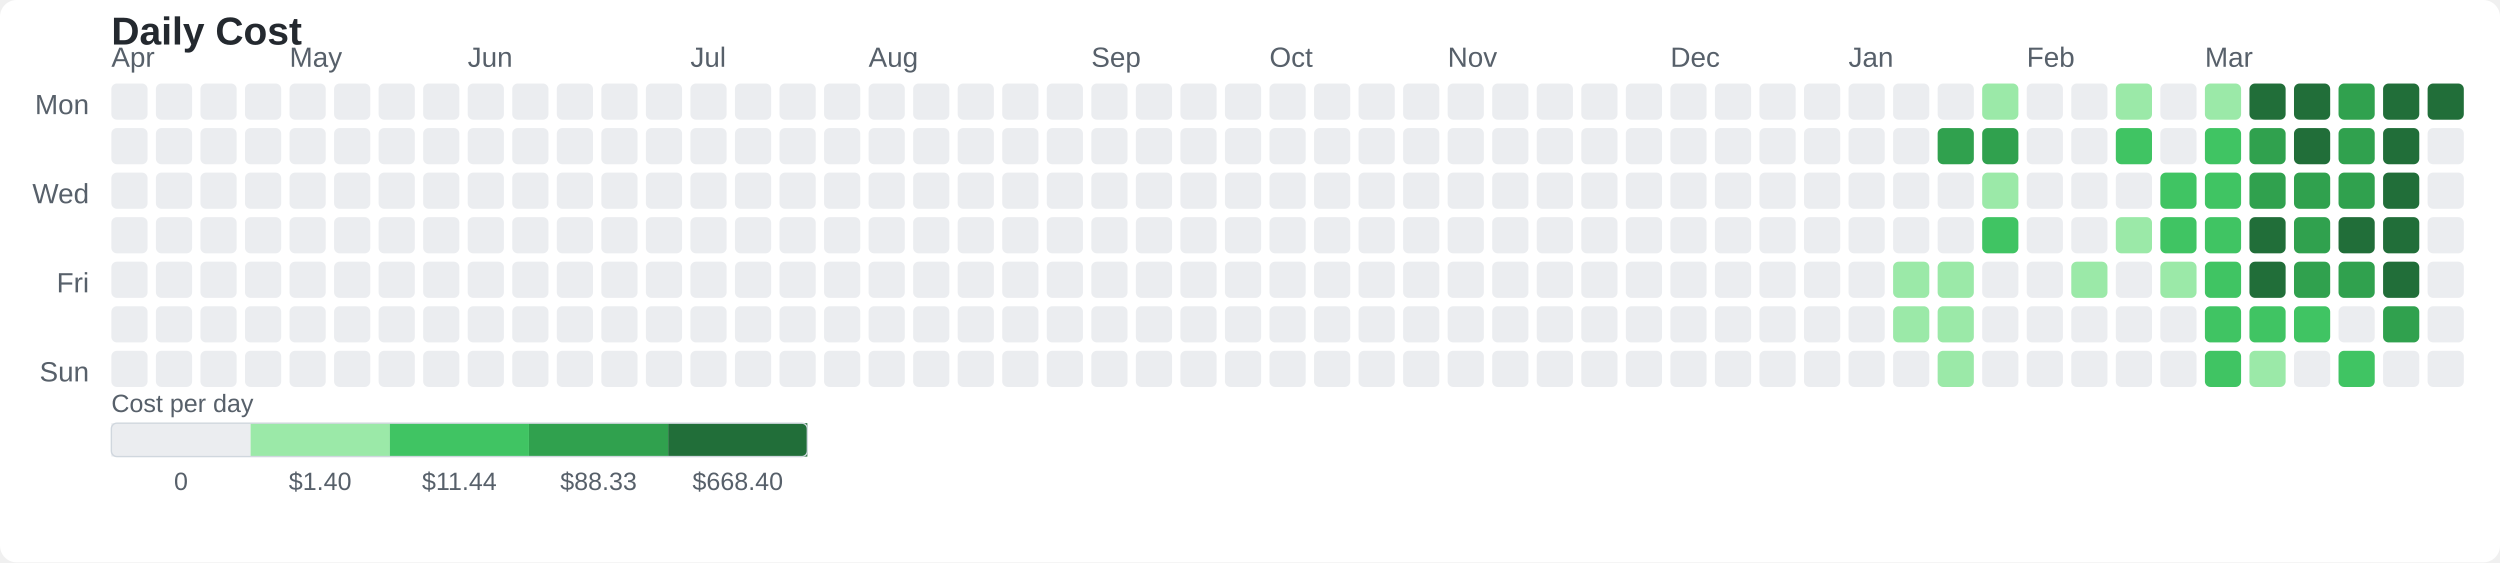
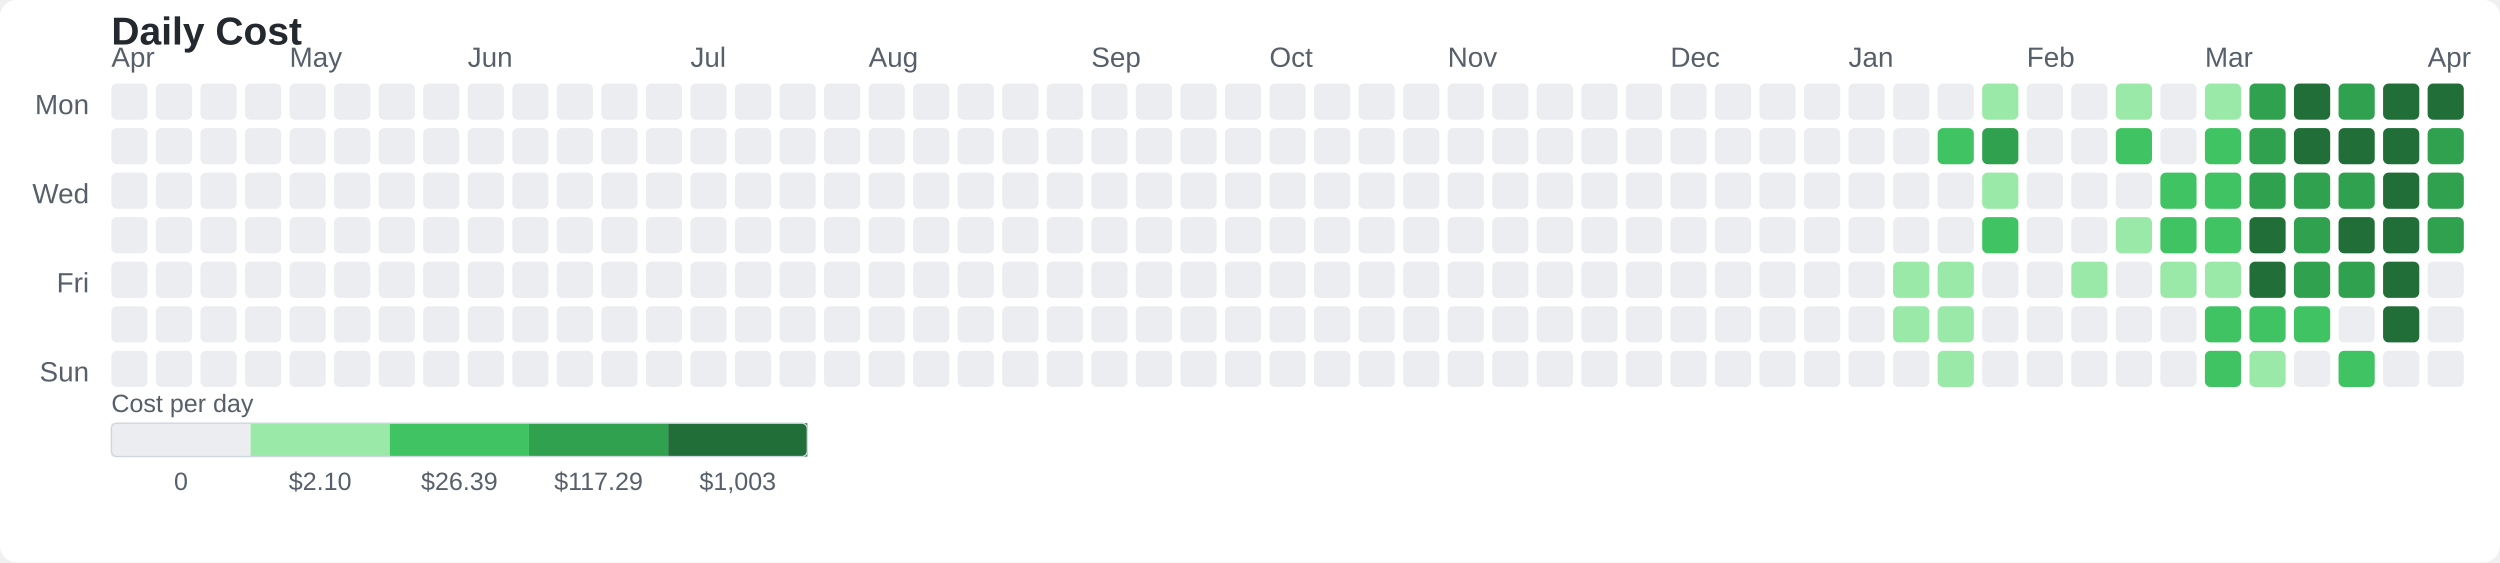
<svg xmlns="http://www.w3.org/2000/svg" width="898" height="202" viewBox="0 0 898 202">
  <rect width="898" height="202" fill="#ffffff" rx="6" />
  <text x="40" y="16" font-family="Arial, sans-serif" font-size="14" fill="#24292f" font-weight="bold">Daily Cost</text>
  <text x="32" y="41" font-family="Arial, sans-serif" font-size="10" fill="#57606a" text-anchor="end">Mon</text>
  <text x="32" y="73" font-family="Arial, sans-serif" font-size="10" fill="#57606a" text-anchor="end">Wed</text>
  <text x="32" y="105" font-family="Arial, sans-serif" font-size="10" fill="#57606a" text-anchor="end">Fri</text>
  <text x="32" y="137" font-family="Arial, sans-serif" font-size="10" fill="#57606a" text-anchor="end">Sun</text>
  <text x="40" y="24" font-family="Arial, sans-serif" font-size="10" fill="#57606a">Apr</text>
  <text x="104" y="24" font-family="Arial, sans-serif" font-size="10" fill="#57606a">May</text>
  <text x="168" y="24" font-family="Arial, sans-serif" font-size="10" fill="#57606a">Jun</text>
  <text x="248" y="24" font-family="Arial, sans-serif" font-size="10" fill="#57606a">Jul</text>
  <text x="312" y="24" font-family="Arial, sans-serif" font-size="10" fill="#57606a">Aug</text>
  <text x="392" y="24" font-family="Arial, sans-serif" font-size="10" fill="#57606a">Sep</text>
  <text x="456" y="24" font-family="Arial, sans-serif" font-size="10" fill="#57606a">Oct</text>
  <text x="520" y="24" font-family="Arial, sans-serif" font-size="10" fill="#57606a">Nov</text>
  <text x="600" y="24" font-family="Arial, sans-serif" font-size="10" fill="#57606a">Dec</text>
  <text x="664" y="24" font-family="Arial, sans-serif" font-size="10" fill="#57606a">Jan</text>
  <text x="728" y="24" font-family="Arial, sans-serif" font-size="10" fill="#57606a">Feb</text>
  <text x="792" y="24" font-family="Arial, sans-serif" font-size="10" fill="#57606a">Mar</text>
-   <rect x="40" y="30" width="13" height="13" rx="2" ry="2" fill="#ebedf0">
-     </rect>
-   <rect x="40" y="46" width="13" height="13" rx="2" ry="2" fill="#ebedf0">
-     </rect>
-   <rect x="40" y="62" width="13" height="13" rx="2" ry="2" fill="#ebedf0">
-     </rect>
+   <text x="872" y="24" font-family="Arial, sans-serif" font-size="10" fill="#57606a">Apr</text>
+   <rect x="40" y="30" width="13" height="13" rx="2" ry="2" fill="#ebedf0" />
+   <rect x="40" y="46" width="13" height="13" rx="2" ry="2" fill="#ebedf0" />
+   <rect x="40" y="62" width="13" height="13" rx="2" ry="2" fill="#ebedf0" />
  <rect x="40" y="78" width="13" height="13" rx="2" ry="2" fill="#ebedf0">
    </rect>
  <rect x="40" y="94" width="13" height="13" rx="2" ry="2" fill="#ebedf0">
    </rect>
  <rect x="40" y="110" width="13" height="13" rx="2" ry="2" fill="#ebedf0">
    </rect>
  <rect x="40" y="126" width="13" height="13" rx="2" ry="2" fill="#ebedf0">
    </rect>
  <rect x="56" y="30" width="13" height="13" rx="2" ry="2" fill="#ebedf0">
    </rect>
  <rect x="56" y="46" width="13" height="13" rx="2" ry="2" fill="#ebedf0">
    </rect>
  <rect x="56" y="62" width="13" height="13" rx="2" ry="2" fill="#ebedf0">
    </rect>
  <rect x="56" y="78" width="13" height="13" rx="2" ry="2" fill="#ebedf0">
    </rect>
  <rect x="56" y="94" width="13" height="13" rx="2" ry="2" fill="#ebedf0">
    </rect>
  <rect x="56" y="110" width="13" height="13" rx="2" ry="2" fill="#ebedf0">
    </rect>
  <rect x="56" y="126" width="13" height="13" rx="2" ry="2" fill="#ebedf0">
    </rect>
  <rect x="72" y="30" width="13" height="13" rx="2" ry="2" fill="#ebedf0">
    </rect>
  <rect x="72" y="46" width="13" height="13" rx="2" ry="2" fill="#ebedf0">
    </rect>
  <rect x="72" y="62" width="13" height="13" rx="2" ry="2" fill="#ebedf0">
    </rect>
  <rect x="72" y="78" width="13" height="13" rx="2" ry="2" fill="#ebedf0">
    </rect>
  <rect x="72" y="94" width="13" height="13" rx="2" ry="2" fill="#ebedf0">
    </rect>
  <rect x="72" y="110" width="13" height="13" rx="2" ry="2" fill="#ebedf0">
    </rect>
  <rect x="72" y="126" width="13" height="13" rx="2" ry="2" fill="#ebedf0">
    </rect>
  <rect x="88" y="30" width="13" height="13" rx="2" ry="2" fill="#ebedf0">
    </rect>
  <rect x="88" y="46" width="13" height="13" rx="2" ry="2" fill="#ebedf0">
    </rect>
  <rect x="88" y="62" width="13" height="13" rx="2" ry="2" fill="#ebedf0">
    </rect>
  <rect x="88" y="78" width="13" height="13" rx="2" ry="2" fill="#ebedf0">
    </rect>
  <rect x="88" y="94" width="13" height="13" rx="2" ry="2" fill="#ebedf0">
    </rect>
  <rect x="88" y="110" width="13" height="13" rx="2" ry="2" fill="#ebedf0">
    </rect>
  <rect x="88" y="126" width="13" height="13" rx="2" ry="2" fill="#ebedf0">
    </rect>
  <rect x="104" y="30" width="13" height="13" rx="2" ry="2" fill="#ebedf0">
    </rect>
  <rect x="104" y="46" width="13" height="13" rx="2" ry="2" fill="#ebedf0">
    </rect>
  <rect x="104" y="62" width="13" height="13" rx="2" ry="2" fill="#ebedf0">
    </rect>
  <rect x="104" y="78" width="13" height="13" rx="2" ry="2" fill="#ebedf0">
    </rect>
  <rect x="104" y="94" width="13" height="13" rx="2" ry="2" fill="#ebedf0">
    </rect>
  <rect x="104" y="110" width="13" height="13" rx="2" ry="2" fill="#ebedf0">
    </rect>
  <rect x="104" y="126" width="13" height="13" rx="2" ry="2" fill="#ebedf0">
    </rect>
  <rect x="120" y="30" width="13" height="13" rx="2" ry="2" fill="#ebedf0">
    </rect>
  <rect x="120" y="46" width="13" height="13" rx="2" ry="2" fill="#ebedf0">
    </rect>
  <rect x="120" y="62" width="13" height="13" rx="2" ry="2" fill="#ebedf0">
    </rect>
  <rect x="120" y="78" width="13" height="13" rx="2" ry="2" fill="#ebedf0">
    </rect>
  <rect x="120" y="94" width="13" height="13" rx="2" ry="2" fill="#ebedf0">
    </rect>
  <rect x="120" y="110" width="13" height="13" rx="2" ry="2" fill="#ebedf0">
    </rect>
  <rect x="120" y="126" width="13" height="13" rx="2" ry="2" fill="#ebedf0">
    </rect>
  <rect x="136" y="30" width="13" height="13" rx="2" ry="2" fill="#ebedf0">
    </rect>
  <rect x="136" y="46" width="13" height="13" rx="2" ry="2" fill="#ebedf0">
    </rect>
  <rect x="136" y="62" width="13" height="13" rx="2" ry="2" fill="#ebedf0">
    </rect>
  <rect x="136" y="78" width="13" height="13" rx="2" ry="2" fill="#ebedf0">
    </rect>
  <rect x="136" y="94" width="13" height="13" rx="2" ry="2" fill="#ebedf0">
    </rect>
  <rect x="136" y="110" width="13" height="13" rx="2" ry="2" fill="#ebedf0">
    </rect>
  <rect x="136" y="126" width="13" height="13" rx="2" ry="2" fill="#ebedf0">
    </rect>
  <rect x="152" y="30" width="13" height="13" rx="2" ry="2" fill="#ebedf0">
    </rect>
  <rect x="152" y="46" width="13" height="13" rx="2" ry="2" fill="#ebedf0">
    </rect>
  <rect x="152" y="62" width="13" height="13" rx="2" ry="2" fill="#ebedf0">
    </rect>
  <rect x="152" y="78" width="13" height="13" rx="2" ry="2" fill="#ebedf0">
    </rect>
  <rect x="152" y="94" width="13" height="13" rx="2" ry="2" fill="#ebedf0">
    </rect>
  <rect x="152" y="110" width="13" height="13" rx="2" ry="2" fill="#ebedf0">
    </rect>
  <rect x="152" y="126" width="13" height="13" rx="2" ry="2" fill="#ebedf0">
    </rect>
  <rect x="168" y="30" width="13" height="13" rx="2" ry="2" fill="#ebedf0">
    </rect>
  <rect x="168" y="46" width="13" height="13" rx="2" ry="2" fill="#ebedf0">
    </rect>
  <rect x="168" y="62" width="13" height="13" rx="2" ry="2" fill="#ebedf0">
    </rect>
  <rect x="168" y="78" width="13" height="13" rx="2" ry="2" fill="#ebedf0">
    </rect>
  <rect x="168" y="94" width="13" height="13" rx="2" ry="2" fill="#ebedf0">
    </rect>
  <rect x="168" y="110" width="13" height="13" rx="2" ry="2" fill="#ebedf0">
    </rect>
  <rect x="168" y="126" width="13" height="13" rx="2" ry="2" fill="#ebedf0">
    </rect>
  <rect x="184" y="30" width="13" height="13" rx="2" ry="2" fill="#ebedf0">
    </rect>
  <rect x="184" y="46" width="13" height="13" rx="2" ry="2" fill="#ebedf0">
    </rect>
  <rect x="184" y="62" width="13" height="13" rx="2" ry="2" fill="#ebedf0">
    </rect>
  <rect x="184" y="78" width="13" height="13" rx="2" ry="2" fill="#ebedf0">
    </rect>
  <rect x="184" y="94" width="13" height="13" rx="2" ry="2" fill="#ebedf0">
    </rect>
  <rect x="184" y="110" width="13" height="13" rx="2" ry="2" fill="#ebedf0">
    </rect>
  <rect x="184" y="126" width="13" height="13" rx="2" ry="2" fill="#ebedf0">
    </rect>
  <rect x="200" y="30" width="13" height="13" rx="2" ry="2" fill="#ebedf0">
    </rect>
  <rect x="200" y="46" width="13" height="13" rx="2" ry="2" fill="#ebedf0">
    </rect>
  <rect x="200" y="62" width="13" height="13" rx="2" ry="2" fill="#ebedf0">
    </rect>
  <rect x="200" y="78" width="13" height="13" rx="2" ry="2" fill="#ebedf0">
    </rect>
  <rect x="200" y="94" width="13" height="13" rx="2" ry="2" fill="#ebedf0">
    </rect>
  <rect x="200" y="110" width="13" height="13" rx="2" ry="2" fill="#ebedf0">
    </rect>
  <rect x="200" y="126" width="13" height="13" rx="2" ry="2" fill="#ebedf0">
    </rect>
  <rect x="216" y="30" width="13" height="13" rx="2" ry="2" fill="#ebedf0">
    </rect>
  <rect x="216" y="46" width="13" height="13" rx="2" ry="2" fill="#ebedf0">
    </rect>
  <rect x="216" y="62" width="13" height="13" rx="2" ry="2" fill="#ebedf0">
    </rect>
  <rect x="216" y="78" width="13" height="13" rx="2" ry="2" fill="#ebedf0">
    </rect>
  <rect x="216" y="94" width="13" height="13" rx="2" ry="2" fill="#ebedf0">
    </rect>
  <rect x="216" y="110" width="13" height="13" rx="2" ry="2" fill="#ebedf0">
    </rect>
  <rect x="216" y="126" width="13" height="13" rx="2" ry="2" fill="#ebedf0">
    </rect>
  <rect x="232" y="30" width="13" height="13" rx="2" ry="2" fill="#ebedf0">
    </rect>
  <rect x="232" y="46" width="13" height="13" rx="2" ry="2" fill="#ebedf0">
    </rect>
  <rect x="232" y="62" width="13" height="13" rx="2" ry="2" fill="#ebedf0">
    </rect>
  <rect x="232" y="78" width="13" height="13" rx="2" ry="2" fill="#ebedf0">
    </rect>
  <rect x="232" y="94" width="13" height="13" rx="2" ry="2" fill="#ebedf0">
    </rect>
  <rect x="232" y="110" width="13" height="13" rx="2" ry="2" fill="#ebedf0">
    </rect>
  <rect x="232" y="126" width="13" height="13" rx="2" ry="2" fill="#ebedf0">
    </rect>
  <rect x="248" y="30" width="13" height="13" rx="2" ry="2" fill="#ebedf0">
    </rect>
  <rect x="248" y="46" width="13" height="13" rx="2" ry="2" fill="#ebedf0">
    </rect>
  <rect x="248" y="62" width="13" height="13" rx="2" ry="2" fill="#ebedf0">
    </rect>
  <rect x="248" y="78" width="13" height="13" rx="2" ry="2" fill="#ebedf0">
    </rect>
  <rect x="248" y="94" width="13" height="13" rx="2" ry="2" fill="#ebedf0">
    </rect>
  <rect x="248" y="110" width="13" height="13" rx="2" ry="2" fill="#ebedf0">
    </rect>
  <rect x="248" y="126" width="13" height="13" rx="2" ry="2" fill="#ebedf0">
    </rect>
  <rect x="264" y="30" width="13" height="13" rx="2" ry="2" fill="#ebedf0">
    </rect>
  <rect x="264" y="46" width="13" height="13" rx="2" ry="2" fill="#ebedf0">
    </rect>
  <rect x="264" y="62" width="13" height="13" rx="2" ry="2" fill="#ebedf0">
    </rect>
  <rect x="264" y="78" width="13" height="13" rx="2" ry="2" fill="#ebedf0">
    </rect>
  <rect x="264" y="94" width="13" height="13" rx="2" ry="2" fill="#ebedf0">
    </rect>
  <rect x="264" y="110" width="13" height="13" rx="2" ry="2" fill="#ebedf0">
    </rect>
  <rect x="264" y="126" width="13" height="13" rx="2" ry="2" fill="#ebedf0">
    </rect>
  <rect x="280" y="30" width="13" height="13" rx="2" ry="2" fill="#ebedf0">
    </rect>
  <rect x="280" y="46" width="13" height="13" rx="2" ry="2" fill="#ebedf0">
    </rect>
  <rect x="280" y="62" width="13" height="13" rx="2" ry="2" fill="#ebedf0">
    </rect>
  <rect x="280" y="78" width="13" height="13" rx="2" ry="2" fill="#ebedf0">
    </rect>
  <rect x="280" y="94" width="13" height="13" rx="2" ry="2" fill="#ebedf0">
    </rect>
  <rect x="280" y="110" width="13" height="13" rx="2" ry="2" fill="#ebedf0">
    </rect>
  <rect x="280" y="126" width="13" height="13" rx="2" ry="2" fill="#ebedf0">
    </rect>
  <rect x="296" y="30" width="13" height="13" rx="2" ry="2" fill="#ebedf0">
    </rect>
  <rect x="296" y="46" width="13" height="13" rx="2" ry="2" fill="#ebedf0">
    </rect>
  <rect x="296" y="62" width="13" height="13" rx="2" ry="2" fill="#ebedf0">
    </rect>
  <rect x="296" y="78" width="13" height="13" rx="2" ry="2" fill="#ebedf0">
    </rect>
  <rect x="296" y="94" width="13" height="13" rx="2" ry="2" fill="#ebedf0">
    </rect>
  <rect x="296" y="110" width="13" height="13" rx="2" ry="2" fill="#ebedf0">
    </rect>
  <rect x="296" y="126" width="13" height="13" rx="2" ry="2" fill="#ebedf0">
    </rect>
  <rect x="312" y="30" width="13" height="13" rx="2" ry="2" fill="#ebedf0">
    </rect>
  <rect x="312" y="46" width="13" height="13" rx="2" ry="2" fill="#ebedf0">
    </rect>
  <rect x="312" y="62" width="13" height="13" rx="2" ry="2" fill="#ebedf0">
    </rect>
  <rect x="312" y="78" width="13" height="13" rx="2" ry="2" fill="#ebedf0">
    </rect>
  <rect x="312" y="94" width="13" height="13" rx="2" ry="2" fill="#ebedf0">
    </rect>
  <rect x="312" y="110" width="13" height="13" rx="2" ry="2" fill="#ebedf0">
    </rect>
  <rect x="312" y="126" width="13" height="13" rx="2" ry="2" fill="#ebedf0">
    </rect>
  <rect x="328" y="30" width="13" height="13" rx="2" ry="2" fill="#ebedf0">
    </rect>
  <rect x="328" y="46" width="13" height="13" rx="2" ry="2" fill="#ebedf0">
    </rect>
  <rect x="328" y="62" width="13" height="13" rx="2" ry="2" fill="#ebedf0">
    </rect>
  <rect x="328" y="78" width="13" height="13" rx="2" ry="2" fill="#ebedf0">
    </rect>
  <rect x="328" y="94" width="13" height="13" rx="2" ry="2" fill="#ebedf0">
    </rect>
  <rect x="328" y="110" width="13" height="13" rx="2" ry="2" fill="#ebedf0">
    </rect>
  <rect x="328" y="126" width="13" height="13" rx="2" ry="2" fill="#ebedf0">
    </rect>
  <rect x="344" y="30" width="13" height="13" rx="2" ry="2" fill="#ebedf0">
    </rect>
  <rect x="344" y="46" width="13" height="13" rx="2" ry="2" fill="#ebedf0">
    </rect>
  <rect x="344" y="62" width="13" height="13" rx="2" ry="2" fill="#ebedf0">
    </rect>
  <rect x="344" y="78" width="13" height="13" rx="2" ry="2" fill="#ebedf0">
    </rect>
  <rect x="344" y="94" width="13" height="13" rx="2" ry="2" fill="#ebedf0">
    </rect>
  <rect x="344" y="110" width="13" height="13" rx="2" ry="2" fill="#ebedf0">
    </rect>
  <rect x="344" y="126" width="13" height="13" rx="2" ry="2" fill="#ebedf0">
    </rect>
  <rect x="360" y="30" width="13" height="13" rx="2" ry="2" fill="#ebedf0">
    </rect>
  <rect x="360" y="46" width="13" height="13" rx="2" ry="2" fill="#ebedf0">
    </rect>
  <rect x="360" y="62" width="13" height="13" rx="2" ry="2" fill="#ebedf0">
    </rect>
  <rect x="360" y="78" width="13" height="13" rx="2" ry="2" fill="#ebedf0">
    </rect>
  <rect x="360" y="94" width="13" height="13" rx="2" ry="2" fill="#ebedf0">
    </rect>
  <rect x="360" y="110" width="13" height="13" rx="2" ry="2" fill="#ebedf0">
    </rect>
  <rect x="360" y="126" width="13" height="13" rx="2" ry="2" fill="#ebedf0">
    </rect>
  <rect x="376" y="30" width="13" height="13" rx="2" ry="2" fill="#ebedf0">
    </rect>
  <rect x="376" y="46" width="13" height="13" rx="2" ry="2" fill="#ebedf0">
    </rect>
  <rect x="376" y="62" width="13" height="13" rx="2" ry="2" fill="#ebedf0">
    </rect>
  <rect x="376" y="78" width="13" height="13" rx="2" ry="2" fill="#ebedf0">
    </rect>
  <rect x="376" y="94" width="13" height="13" rx="2" ry="2" fill="#ebedf0">
    </rect>
  <rect x="376" y="110" width="13" height="13" rx="2" ry="2" fill="#ebedf0">
    </rect>
  <rect x="376" y="126" width="13" height="13" rx="2" ry="2" fill="#ebedf0">
    </rect>
  <rect x="392" y="30" width="13" height="13" rx="2" ry="2" fill="#ebedf0">
    </rect>
  <rect x="392" y="46" width="13" height="13" rx="2" ry="2" fill="#ebedf0">
    </rect>
  <rect x="392" y="62" width="13" height="13" rx="2" ry="2" fill="#ebedf0">
    </rect>
  <rect x="392" y="78" width="13" height="13" rx="2" ry="2" fill="#ebedf0">
    </rect>
  <rect x="392" y="94" width="13" height="13" rx="2" ry="2" fill="#ebedf0">
    </rect>
  <rect x="392" y="110" width="13" height="13" rx="2" ry="2" fill="#ebedf0">
    </rect>
  <rect x="392" y="126" width="13" height="13" rx="2" ry="2" fill="#ebedf0">
    </rect>
  <rect x="408" y="30" width="13" height="13" rx="2" ry="2" fill="#ebedf0">
    </rect>
  <rect x="408" y="46" width="13" height="13" rx="2" ry="2" fill="#ebedf0">
    </rect>
  <rect x="408" y="62" width="13" height="13" rx="2" ry="2" fill="#ebedf0">
    </rect>
  <rect x="408" y="78" width="13" height="13" rx="2" ry="2" fill="#ebedf0">
    </rect>
  <rect x="408" y="94" width="13" height="13" rx="2" ry="2" fill="#ebedf0">
    </rect>
  <rect x="408" y="110" width="13" height="13" rx="2" ry="2" fill="#ebedf0">
    </rect>
  <rect x="408" y="126" width="13" height="13" rx="2" ry="2" fill="#ebedf0">
    </rect>
  <rect x="424" y="30" width="13" height="13" rx="2" ry="2" fill="#ebedf0">
    </rect>
  <rect x="424" y="46" width="13" height="13" rx="2" ry="2" fill="#ebedf0">
    </rect>
  <rect x="424" y="62" width="13" height="13" rx="2" ry="2" fill="#ebedf0">
    </rect>
  <rect x="424" y="78" width="13" height="13" rx="2" ry="2" fill="#ebedf0">
    </rect>
  <rect x="424" y="94" width="13" height="13" rx="2" ry="2" fill="#ebedf0">
    </rect>
  <rect x="424" y="110" width="13" height="13" rx="2" ry="2" fill="#ebedf0">
    </rect>
  <rect x="424" y="126" width="13" height="13" rx="2" ry="2" fill="#ebedf0">
    </rect>
  <rect x="440" y="30" width="13" height="13" rx="2" ry="2" fill="#ebedf0">
    </rect>
  <rect x="440" y="46" width="13" height="13" rx="2" ry="2" fill="#ebedf0">
    </rect>
  <rect x="440" y="62" width="13" height="13" rx="2" ry="2" fill="#ebedf0">
    </rect>
  <rect x="440" y="78" width="13" height="13" rx="2" ry="2" fill="#ebedf0">
    </rect>
  <rect x="440" y="94" width="13" height="13" rx="2" ry="2" fill="#ebedf0">
    </rect>
  <rect x="440" y="110" width="13" height="13" rx="2" ry="2" fill="#ebedf0">
    </rect>
  <rect x="440" y="126" width="13" height="13" rx="2" ry="2" fill="#ebedf0">
    </rect>
  <rect x="456" y="30" width="13" height="13" rx="2" ry="2" fill="#ebedf0">
    </rect>
  <rect x="456" y="46" width="13" height="13" rx="2" ry="2" fill="#ebedf0">
    </rect>
  <rect x="456" y="62" width="13" height="13" rx="2" ry="2" fill="#ebedf0">
    </rect>
  <rect x="456" y="78" width="13" height="13" rx="2" ry="2" fill="#ebedf0">
    </rect>
  <rect x="456" y="94" width="13" height="13" rx="2" ry="2" fill="#ebedf0">
    </rect>
  <rect x="456" y="110" width="13" height="13" rx="2" ry="2" fill="#ebedf0">
    </rect>
  <rect x="456" y="126" width="13" height="13" rx="2" ry="2" fill="#ebedf0">
    </rect>
  <rect x="472" y="30" width="13" height="13" rx="2" ry="2" fill="#ebedf0">
    </rect>
  <rect x="472" y="46" width="13" height="13" rx="2" ry="2" fill="#ebedf0">
    </rect>
  <rect x="472" y="62" width="13" height="13" rx="2" ry="2" fill="#ebedf0">
    </rect>
  <rect x="472" y="78" width="13" height="13" rx="2" ry="2" fill="#ebedf0">
    </rect>
  <rect x="472" y="94" width="13" height="13" rx="2" ry="2" fill="#ebedf0">
    </rect>
  <rect x="472" y="110" width="13" height="13" rx="2" ry="2" fill="#ebedf0">
    </rect>
  <rect x="472" y="126" width="13" height="13" rx="2" ry="2" fill="#ebedf0">
    </rect>
  <rect x="488" y="30" width="13" height="13" rx="2" ry="2" fill="#ebedf0">
    </rect>
  <rect x="488" y="46" width="13" height="13" rx="2" ry="2" fill="#ebedf0">
    </rect>
  <rect x="488" y="62" width="13" height="13" rx="2" ry="2" fill="#ebedf0">
    </rect>
  <rect x="488" y="78" width="13" height="13" rx="2" ry="2" fill="#ebedf0">
    </rect>
  <rect x="488" y="94" width="13" height="13" rx="2" ry="2" fill="#ebedf0">
    </rect>
  <rect x="488" y="110" width="13" height="13" rx="2" ry="2" fill="#ebedf0">
    </rect>
  <rect x="488" y="126" width="13" height="13" rx="2" ry="2" fill="#ebedf0">
    </rect>
  <rect x="504" y="30" width="13" height="13" rx="2" ry="2" fill="#ebedf0">
    </rect>
  <rect x="504" y="46" width="13" height="13" rx="2" ry="2" fill="#ebedf0">
    </rect>
  <rect x="504" y="62" width="13" height="13" rx="2" ry="2" fill="#ebedf0">
    </rect>
  <rect x="504" y="78" width="13" height="13" rx="2" ry="2" fill="#ebedf0">
    </rect>
  <rect x="504" y="94" width="13" height="13" rx="2" ry="2" fill="#ebedf0">
    </rect>
  <rect x="504" y="110" width="13" height="13" rx="2" ry="2" fill="#ebedf0">
    </rect>
  <rect x="504" y="126" width="13" height="13" rx="2" ry="2" fill="#ebedf0">
    </rect>
  <rect x="520" y="30" width="13" height="13" rx="2" ry="2" fill="#ebedf0">
    </rect>
  <rect x="520" y="46" width="13" height="13" rx="2" ry="2" fill="#ebedf0">
    </rect>
  <rect x="520" y="62" width="13" height="13" rx="2" ry="2" fill="#ebedf0">
    </rect>
  <rect x="520" y="78" width="13" height="13" rx="2" ry="2" fill="#ebedf0">
    </rect>
  <rect x="520" y="94" width="13" height="13" rx="2" ry="2" fill="#ebedf0">
    </rect>
  <rect x="520" y="110" width="13" height="13" rx="2" ry="2" fill="#ebedf0">
    </rect>
  <rect x="520" y="126" width="13" height="13" rx="2" ry="2" fill="#ebedf0">
    </rect>
  <rect x="536" y="30" width="13" height="13" rx="2" ry="2" fill="#ebedf0">
    </rect>
  <rect x="536" y="46" width="13" height="13" rx="2" ry="2" fill="#ebedf0">
    </rect>
  <rect x="536" y="62" width="13" height="13" rx="2" ry="2" fill="#ebedf0">
    </rect>
  <rect x="536" y="78" width="13" height="13" rx="2" ry="2" fill="#ebedf0">
    </rect>
  <rect x="536" y="94" width="13" height="13" rx="2" ry="2" fill="#ebedf0">
    </rect>
  <rect x="536" y="110" width="13" height="13" rx="2" ry="2" fill="#ebedf0">
    </rect>
  <rect x="536" y="126" width="13" height="13" rx="2" ry="2" fill="#ebedf0">
    </rect>
  <rect x="552" y="30" width="13" height="13" rx="2" ry="2" fill="#ebedf0">
    </rect>
  <rect x="552" y="46" width="13" height="13" rx="2" ry="2" fill="#ebedf0">
    </rect>
  <rect x="552" y="62" width="13" height="13" rx="2" ry="2" fill="#ebedf0">
    </rect>
  <rect x="552" y="78" width="13" height="13" rx="2" ry="2" fill="#ebedf0">
    </rect>
  <rect x="552" y="94" width="13" height="13" rx="2" ry="2" fill="#ebedf0">
    </rect>
  <rect x="552" y="110" width="13" height="13" rx="2" ry="2" fill="#ebedf0">
    </rect>
  <rect x="552" y="126" width="13" height="13" rx="2" ry="2" fill="#ebedf0">
    </rect>
  <rect x="568" y="30" width="13" height="13" rx="2" ry="2" fill="#ebedf0">
    </rect>
  <rect x="568" y="46" width="13" height="13" rx="2" ry="2" fill="#ebedf0">
    </rect>
  <rect x="568" y="62" width="13" height="13" rx="2" ry="2" fill="#ebedf0">
    </rect>
  <rect x="568" y="78" width="13" height="13" rx="2" ry="2" fill="#ebedf0">
    </rect>
  <rect x="568" y="94" width="13" height="13" rx="2" ry="2" fill="#ebedf0">
    </rect>
  <rect x="568" y="110" width="13" height="13" rx="2" ry="2" fill="#ebedf0">
    </rect>
  <rect x="568" y="126" width="13" height="13" rx="2" ry="2" fill="#ebedf0">
    </rect>
  <rect x="584" y="30" width="13" height="13" rx="2" ry="2" fill="#ebedf0">
    </rect>
  <rect x="584" y="46" width="13" height="13" rx="2" ry="2" fill="#ebedf0">
    </rect>
  <rect x="584" y="62" width="13" height="13" rx="2" ry="2" fill="#ebedf0">
    </rect>
  <rect x="584" y="78" width="13" height="13" rx="2" ry="2" fill="#ebedf0">
    </rect>
  <rect x="584" y="94" width="13" height="13" rx="2" ry="2" fill="#ebedf0">
    </rect>
  <rect x="584" y="110" width="13" height="13" rx="2" ry="2" fill="#ebedf0">
    </rect>
  <rect x="584" y="126" width="13" height="13" rx="2" ry="2" fill="#ebedf0">
    </rect>
  <rect x="600" y="30" width="13" height="13" rx="2" ry="2" fill="#ebedf0">
    </rect>
  <rect x="600" y="46" width="13" height="13" rx="2" ry="2" fill="#ebedf0">
    </rect>
  <rect x="600" y="62" width="13" height="13" rx="2" ry="2" fill="#ebedf0">
    </rect>
  <rect x="600" y="78" width="13" height="13" rx="2" ry="2" fill="#ebedf0">
    </rect>
  <rect x="600" y="94" width="13" height="13" rx="2" ry="2" fill="#ebedf0">
    </rect>
  <rect x="600" y="110" width="13" height="13" rx="2" ry="2" fill="#ebedf0">
    </rect>
  <rect x="600" y="126" width="13" height="13" rx="2" ry="2" fill="#ebedf0">
    </rect>
  <rect x="616" y="30" width="13" height="13" rx="2" ry="2" fill="#ebedf0">
    </rect>
  <rect x="616" y="46" width="13" height="13" rx="2" ry="2" fill="#ebedf0">
    </rect>
  <rect x="616" y="62" width="13" height="13" rx="2" ry="2" fill="#ebedf0">
    </rect>
  <rect x="616" y="78" width="13" height="13" rx="2" ry="2" fill="#ebedf0">
    </rect>
  <rect x="616" y="94" width="13" height="13" rx="2" ry="2" fill="#ebedf0">
    </rect>
  <rect x="616" y="110" width="13" height="13" rx="2" ry="2" fill="#ebedf0">
    </rect>
  <rect x="616" y="126" width="13" height="13" rx="2" ry="2" fill="#ebedf0">
    </rect>
  <rect x="632" y="30" width="13" height="13" rx="2" ry="2" fill="#ebedf0">
    </rect>
  <rect x="632" y="46" width="13" height="13" rx="2" ry="2" fill="#ebedf0">
    </rect>
  <rect x="632" y="62" width="13" height="13" rx="2" ry="2" fill="#ebedf0">
    </rect>
  <rect x="632" y="78" width="13" height="13" rx="2" ry="2" fill="#ebedf0">
    </rect>
  <rect x="632" y="94" width="13" height="13" rx="2" ry="2" fill="#ebedf0">
    </rect>
  <rect x="632" y="110" width="13" height="13" rx="2" ry="2" fill="#ebedf0">
    </rect>
  <rect x="632" y="126" width="13" height="13" rx="2" ry="2" fill="#ebedf0">
    </rect>
  <rect x="648" y="30" width="13" height="13" rx="2" ry="2" fill="#ebedf0">
    </rect>
  <rect x="648" y="46" width="13" height="13" rx="2" ry="2" fill="#ebedf0">
    </rect>
  <rect x="648" y="62" width="13" height="13" rx="2" ry="2" fill="#ebedf0">
    </rect>
  <rect x="648" y="78" width="13" height="13" rx="2" ry="2" fill="#ebedf0">
    </rect>
  <rect x="648" y="94" width="13" height="13" rx="2" ry="2" fill="#ebedf0">
    </rect>
  <rect x="648" y="110" width="13" height="13" rx="2" ry="2" fill="#ebedf0">
    </rect>
  <rect x="648" y="126" width="13" height="13" rx="2" ry="2" fill="#ebedf0">
    </rect>
  <rect x="664" y="30" width="13" height="13" rx="2" ry="2" fill="#ebedf0">
    </rect>
  <rect x="664" y="46" width="13" height="13" rx="2" ry="2" fill="#ebedf0">
    </rect>
  <rect x="664" y="62" width="13" height="13" rx="2" ry="2" fill="#ebedf0">
    </rect>
  <rect x="664" y="78" width="13" height="13" rx="2" ry="2" fill="#ebedf0">
    </rect>
  <rect x="664" y="94" width="13" height="13" rx="2" ry="2" fill="#ebedf0">
    </rect>
  <rect x="664" y="110" width="13" height="13" rx="2" ry="2" fill="#ebedf0">
    </rect>
  <rect x="664" y="126" width="13" height="13" rx="2" ry="2" fill="#ebedf0">
    </rect>
  <rect x="680" y="30" width="13" height="13" rx="2" ry="2" fill="#ebedf0">
    </rect>
  <rect x="680" y="46" width="13" height="13" rx="2" ry="2" fill="#ebedf0">
    </rect>
  <rect x="680" y="62" width="13" height="13" rx="2" ry="2" fill="#ebedf0">
    </rect>
  <rect x="680" y="78" width="13" height="13" rx="2" ry="2" fill="#ebedf0">
    </rect>
  <rect x="680" y="94" width="13" height="13" rx="2" ry="2" fill="#9be9a8">
    </rect>
  <rect x="680" y="110" width="13" height="13" rx="2" ry="2" fill="#9be9a8">
    </rect>
  <rect x="680" y="126" width="13" height="13" rx="2" ry="2" fill="#ebedf0">
    </rect>
  <rect x="696" y="30" width="13" height="13" rx="2" ry="2" fill="#ebedf0">
    </rect>
-   <rect x="696" y="46" width="13" height="13" rx="2" ry="2" fill="#30a14e">
+   <rect x="696" y="46" width="13" height="13" rx="2" ry="2" fill="#40c463">
    </rect>
  <rect x="696" y="62" width="13" height="13" rx="2" ry="2" fill="#ebedf0">
    </rect>
  <rect x="696" y="78" width="13" height="13" rx="2" ry="2" fill="#ebedf0">
    </rect>
  <rect x="696" y="94" width="13" height="13" rx="2" ry="2" fill="#9be9a8">
    </rect>
  <rect x="696" y="110" width="13" height="13" rx="2" ry="2" fill="#9be9a8">
    </rect>
  <rect x="696" y="126" width="13" height="13" rx="2" ry="2" fill="#9be9a8">
    </rect>
  <rect x="712" y="30" width="13" height="13" rx="2" ry="2" fill="#9be9a8">
    </rect>
  <rect x="712" y="46" width="13" height="13" rx="2" ry="2" fill="#30a14e">
    </rect>
  <rect x="712" y="62" width="13" height="13" rx="2" ry="2" fill="#9be9a8">
    </rect>
  <rect x="712" y="78" width="13" height="13" rx="2" ry="2" fill="#40c463">
    </rect>
  <rect x="712" y="94" width="13" height="13" rx="2" ry="2" fill="#ebedf0">
    </rect>
  <rect x="712" y="110" width="13" height="13" rx="2" ry="2" fill="#ebedf0">
    </rect>
  <rect x="712" y="126" width="13" height="13" rx="2" ry="2" fill="#ebedf0">
    </rect>
  <rect x="728" y="30" width="13" height="13" rx="2" ry="2" fill="#ebedf0">
    </rect>
  <rect x="728" y="46" width="13" height="13" rx="2" ry="2" fill="#ebedf0">
    </rect>
  <rect x="728" y="62" width="13" height="13" rx="2" ry="2" fill="#ebedf0">
    </rect>
  <rect x="728" y="78" width="13" height="13" rx="2" ry="2" fill="#ebedf0">
    </rect>
  <rect x="728" y="94" width="13" height="13" rx="2" ry="2" fill="#ebedf0">
    </rect>
  <rect x="728" y="110" width="13" height="13" rx="2" ry="2" fill="#ebedf0">
    </rect>
  <rect x="728" y="126" width="13" height="13" rx="2" ry="2" fill="#ebedf0">
    </rect>
  <rect x="744" y="30" width="13" height="13" rx="2" ry="2" fill="#ebedf0">
    </rect>
  <rect x="744" y="46" width="13" height="13" rx="2" ry="2" fill="#ebedf0">
    </rect>
  <rect x="744" y="62" width="13" height="13" rx="2" ry="2" fill="#ebedf0">
    </rect>
  <rect x="744" y="78" width="13" height="13" rx="2" ry="2" fill="#ebedf0">
    </rect>
  <rect x="744" y="94" width="13" height="13" rx="2" ry="2" fill="#9be9a8">
    </rect>
  <rect x="744" y="110" width="13" height="13" rx="2" ry="2" fill="#ebedf0">
    </rect>
  <rect x="744" y="126" width="13" height="13" rx="2" ry="2" fill="#ebedf0">
    </rect>
  <rect x="760" y="30" width="13" height="13" rx="2" ry="2" fill="#9be9a8">
    </rect>
  <rect x="760" y="46" width="13" height="13" rx="2" ry="2" fill="#40c463">
    </rect>
  <rect x="760" y="62" width="13" height="13" rx="2" ry="2" fill="#ebedf0">
    </rect>
  <rect x="760" y="78" width="13" height="13" rx="2" ry="2" fill="#9be9a8">
    </rect>
  <rect x="760" y="94" width="13" height="13" rx="2" ry="2" fill="#ebedf0">
    </rect>
  <rect x="760" y="110" width="13" height="13" rx="2" ry="2" fill="#ebedf0">
    </rect>
  <rect x="760" y="126" width="13" height="13" rx="2" ry="2" fill="#ebedf0">
    </rect>
  <rect x="776" y="30" width="13" height="13" rx="2" ry="2" fill="#ebedf0">
    </rect>
  <rect x="776" y="46" width="13" height="13" rx="2" ry="2" fill="#ebedf0">
    </rect>
  <rect x="776" y="62" width="13" height="13" rx="2" ry="2" fill="#40c463">
    </rect>
  <rect x="776" y="78" width="13" height="13" rx="2" ry="2" fill="#40c463">
    </rect>
  <rect x="776" y="94" width="13" height="13" rx="2" ry="2" fill="#9be9a8">
    </rect>
  <rect x="776" y="110" width="13" height="13" rx="2" ry="2" fill="#ebedf0">
    </rect>
  <rect x="776" y="126" width="13" height="13" rx="2" ry="2" fill="#ebedf0">
    </rect>
  <rect x="792" y="30" width="13" height="13" rx="2" ry="2" fill="#9be9a8">
    </rect>
  <rect x="792" y="46" width="13" height="13" rx="2" ry="2" fill="#40c463">
    </rect>
  <rect x="792" y="62" width="13" height="13" rx="2" ry="2" fill="#40c463">
    </rect>
  <rect x="792" y="78" width="13" height="13" rx="2" ry="2" fill="#40c463">
    </rect>
-   <rect x="792" y="94" width="13" height="13" rx="2" ry="2" fill="#40c463">
+   <rect x="792" y="94" width="13" height="13" rx="2" ry="2" fill="#9be9a8">
    </rect>
  <rect x="792" y="110" width="13" height="13" rx="2" ry="2" fill="#40c463">
    </rect>
  <rect x="792" y="126" width="13" height="13" rx="2" ry="2" fill="#40c463">
    </rect>
-   <rect x="808" y="30" width="13" height="13" rx="2" ry="2" fill="#216e39">
+   <rect x="808" y="30" width="13" height="13" rx="2" ry="2" fill="#30a14e">
    </rect>
  <rect x="808" y="46" width="13" height="13" rx="2" ry="2" fill="#30a14e">
    </rect>
  <rect x="808" y="62" width="13" height="13" rx="2" ry="2" fill="#30a14e">
    </rect>
  <rect x="808" y="78" width="13" height="13" rx="2" ry="2" fill="#216e39">
    </rect>
  <rect x="808" y="94" width="13" height="13" rx="2" ry="2" fill="#216e39">
    </rect>
  <rect x="808" y="110" width="13" height="13" rx="2" ry="2" fill="#40c463">
    </rect>
  <rect x="808" y="126" width="13" height="13" rx="2" ry="2" fill="#9be9a8">
    </rect>
  <rect x="824" y="30" width="13" height="13" rx="2" ry="2" fill="#216e39">
    </rect>
  <rect x="824" y="46" width="13" height="13" rx="2" ry="2" fill="#216e39">
    </rect>
  <rect x="824" y="62" width="13" height="13" rx="2" ry="2" fill="#30a14e">
    </rect>
  <rect x="824" y="78" width="13" height="13" rx="2" ry="2" fill="#30a14e">
    </rect>
  <rect x="824" y="94" width="13" height="13" rx="2" ry="2" fill="#30a14e">
    </rect>
  <rect x="824" y="110" width="13" height="13" rx="2" ry="2" fill="#40c463">
    </rect>
  <rect x="824" y="126" width="13" height="13" rx="2" ry="2" fill="#ebedf0">
    </rect>
  <rect x="840" y="30" width="13" height="13" rx="2" ry="2" fill="#30a14e">
    </rect>
-   <rect x="840" y="46" width="13" height="13" rx="2" ry="2" fill="#30a14e">
+   <rect x="840" y="46" width="13" height="13" rx="2" ry="2" fill="#216e39">
    </rect>
  <rect x="840" y="62" width="13" height="13" rx="2" ry="2" fill="#30a14e">
    </rect>
  <rect x="840" y="78" width="13" height="13" rx="2" ry="2" fill="#216e39">
    </rect>
  <rect x="840" y="94" width="13" height="13" rx="2" ry="2" fill="#30a14e">
    </rect>
  <rect x="840" y="110" width="13" height="13" rx="2" ry="2" fill="#ebedf0">
    </rect>
  <rect x="840" y="126" width="13" height="13" rx="2" ry="2" fill="#40c463">
    </rect>
  <rect x="856" y="30" width="13" height="13" rx="2" ry="2" fill="#216e39">
    </rect>
  <rect x="856" y="46" width="13" height="13" rx="2" ry="2" fill="#216e39">
    </rect>
  <rect x="856" y="62" width="13" height="13" rx="2" ry="2" fill="#216e39">
    </rect>
  <rect x="856" y="78" width="13" height="13" rx="2" ry="2" fill="#216e39">
    </rect>
  <rect x="856" y="94" width="13" height="13" rx="2" ry="2" fill="#216e39">
    </rect>
-   <rect x="856" y="110" width="13" height="13" rx="2" ry="2" fill="#30a14e">
+   <rect x="856" y="110" width="13" height="13" rx="2" ry="2" fill="#216e39">
    </rect>
  <rect x="856" y="126" width="13" height="13" rx="2" ry="2" fill="#ebedf0">
    </rect>
  <rect x="872" y="30" width="13" height="13" rx="2" ry="2" fill="#216e39">
    </rect>
-   <rect x="872" y="46" width="13" height="13" rx="2" ry="2" fill="#ebedf0" />
-   <rect x="872" y="62" width="13" height="13" rx="2" ry="2" fill="#ebedf0" />
-   <rect x="872" y="78" width="13" height="13" rx="2" ry="2" fill="#ebedf0" />
+   <rect x="872" y="46" width="13" height="13" rx="2" ry="2" fill="#30a14e">
+     </rect>
+   <rect x="872" y="62" width="13" height="13" rx="2" ry="2" fill="#30a14e">
+     </rect>
+   <rect x="872" y="78" width="13" height="13" rx="2" ry="2" fill="#30a14e">
+     </rect>
  <rect x="872" y="94" width="13" height="13" rx="2" ry="2" fill="#ebedf0" />
  <rect x="872" y="110" width="13" height="13" rx="2" ry="2" fill="#ebedf0" />
  <rect x="872" y="126" width="13" height="13" rx="2" ry="2" fill="#ebedf0" />
  <rect x="40" y="152" width="50" height="12" fill="#ebedf0" />
  <rect x="90" y="152" width="50" height="12" fill="#9be9a8" />
  <rect x="140" y="152" width="50" height="12" fill="#40c463" />
  <rect x="190" y="152" width="50" height="12" fill="#30a14e" />
  <rect x="240" y="152" width="50" height="12" fill="#216e39" />
  <rect x="40" y="152" width="250" height="12" fill="none" stroke="#d0d7de" stroke-width="0.5" rx="2" />
  <text x="65" y="176" font-family="Arial, sans-serif" font-size="9" fill="#57606a" text-anchor="middle">0</text>
-   <text x="115" y="176" font-family="Arial, sans-serif" font-size="9" fill="#57606a" text-anchor="middle">$1.40</text>
-   <text x="165" y="176" font-family="Arial, sans-serif" font-size="9" fill="#57606a" text-anchor="middle">$11.44</text>
-   <text x="215" y="176" font-family="Arial, sans-serif" font-size="9" fill="#57606a" text-anchor="middle">$88.33</text>
-   <text x="265" y="176" font-family="Arial, sans-serif" font-size="9" fill="#57606a" text-anchor="middle">$668.40</text>
+   <text x="115" y="176" font-family="Arial, sans-serif" font-size="9" fill="#57606a" text-anchor="middle">$2.10</text>
+   <text x="165" y="176" font-family="Arial, sans-serif" font-size="9" fill="#57606a" text-anchor="middle">$26.39</text>
+   <text x="215" y="176" font-family="Arial, sans-serif" font-size="9" fill="#57606a" text-anchor="middle">$117.29</text>
+   <text x="265" y="176" font-family="Arial, sans-serif" font-size="9" fill="#57606a" text-anchor="middle">$1,003</text>
  <text x="40" y="148" font-family="Arial, sans-serif" font-size="9" fill="#57606a">Cost per day</text>
</svg>
